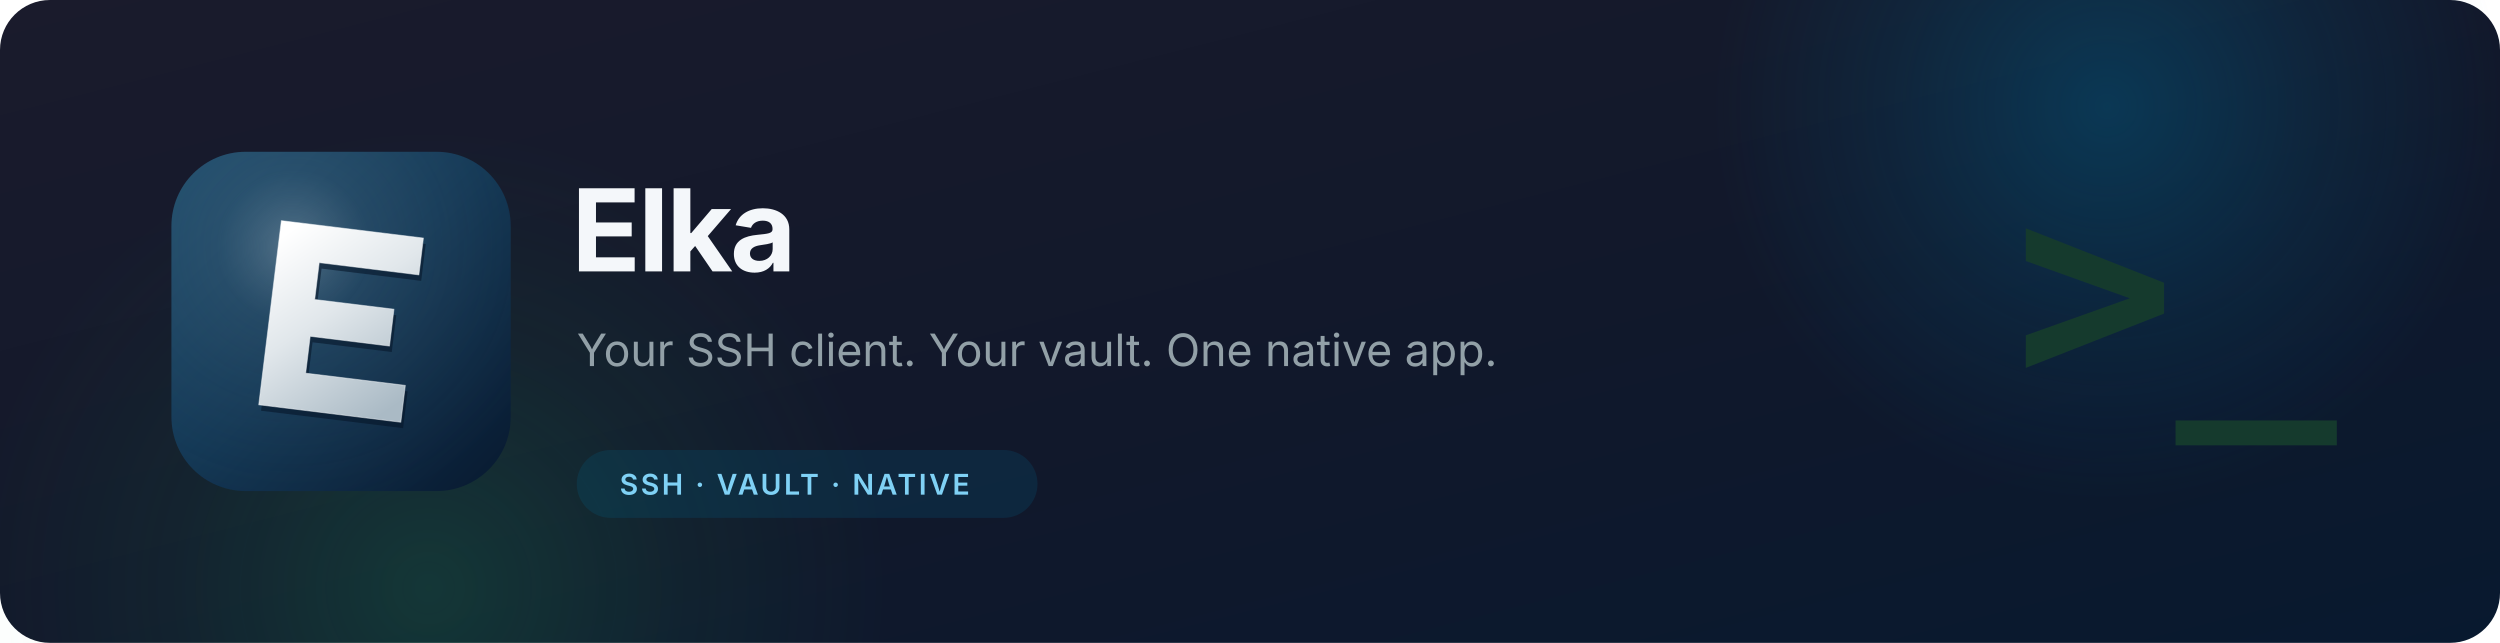
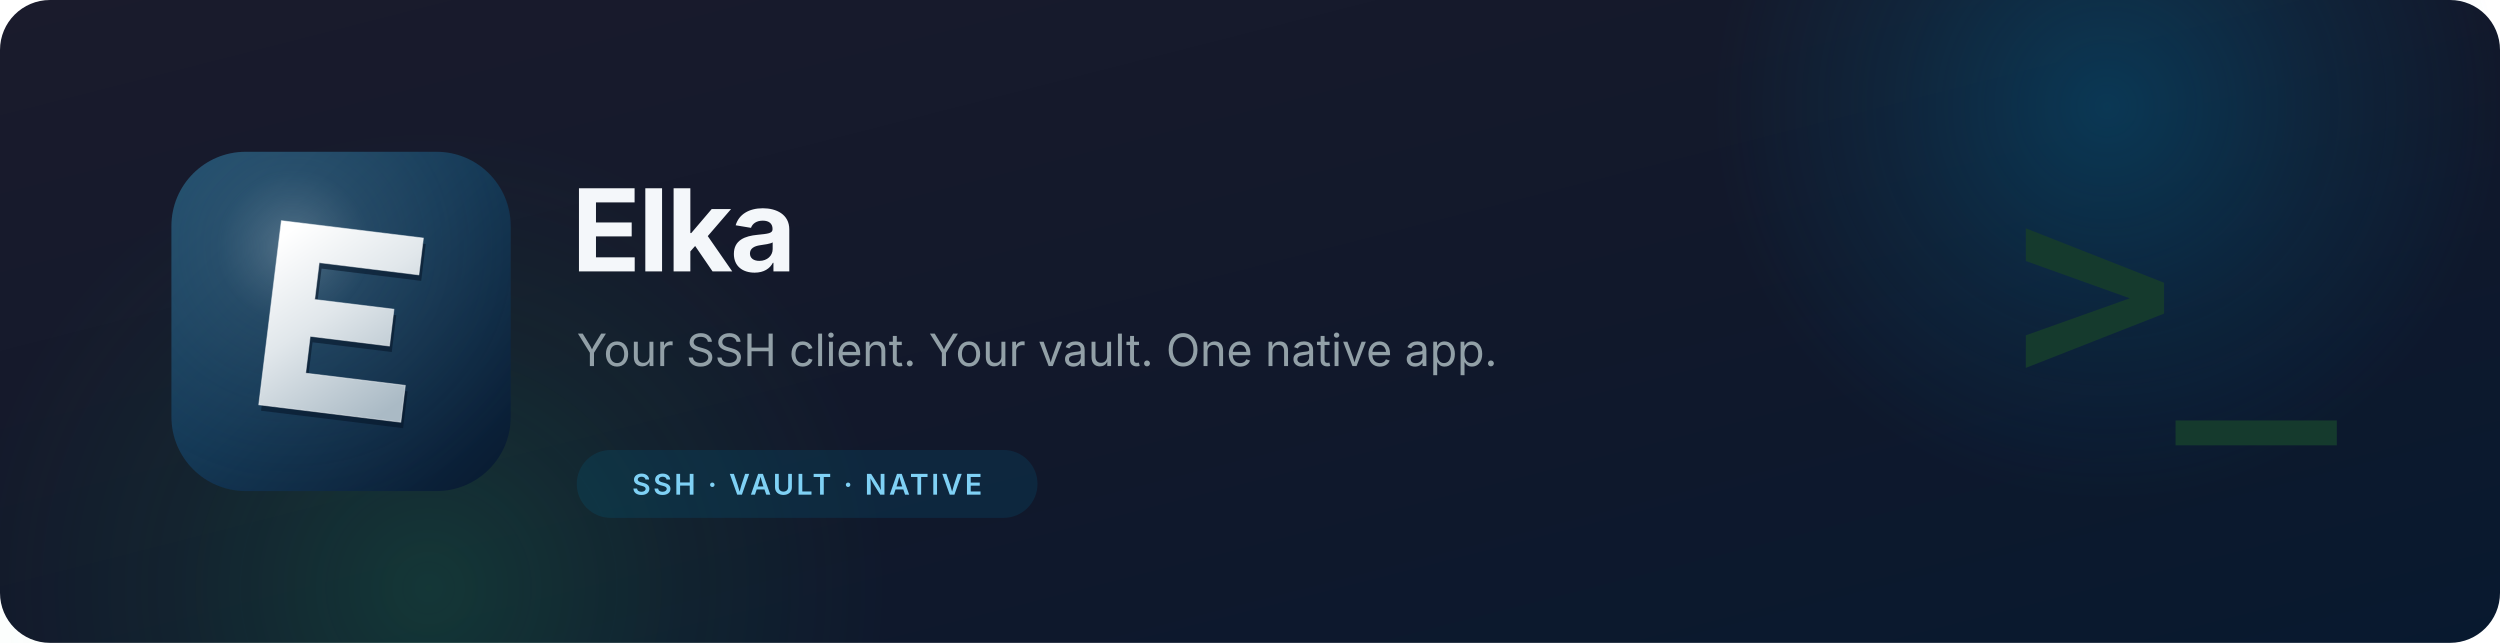
<svg xmlns="http://www.w3.org/2000/svg" width="1400" height="360" viewBox="0 0 1400 360" role="img" aria-label="Elka">
  <defs>
    <linearGradient id="bg" x1="0" y1="0" x2="1" y2="1">
      <stop offset="0" stop-color="#1a1b2c" />
      <stop offset="0.55" stop-color="#11182b" />
      <stop offset="1" stop-color="#08192f" />
    </linearGradient>
    <radialGradient id="glowBlue" cx="0.5" cy="0.5" r="0.5">
      <stop offset="0" stop-color="#00648e" stop-opacity="0.42" />
      <stop offset="0.55" stop-color="#00648e" stop-opacity="0.16" />
      <stop offset="1" stop-color="#00648e" stop-opacity="0" />
    </radialGradient>
    <radialGradient id="glowGreen" cx="0.5" cy="0.5" r="0.5">
      <stop offset="0" stop-color="#1fb366" stop-opacity="0.20" />
      <stop offset="0.55" stop-color="#1fb366" stop-opacity="0.07" />
      <stop offset="1" stop-color="#1fb366" stop-opacity="0" />
    </radialGradient>
    <clipPath id="iconClip">
      <rect width="1024" height="1024" rx="224" />
    </clipPath>
    <linearGradient id="iconBackground" x1="0" y1="0" x2="1" y2="1">
      <stop offset="0" stop-color="#1C4968" />
      <stop offset="0.48" stop-color="#123653" />
      <stop offset="1" stop-color="#08192F" />
    </linearGradient>
    <radialGradient id="iconGlow" cx="0.36" cy="0.28" r="0.8">
      <stop offset="0" stop-color="#CFDCE4" stop-opacity="0.34" />
      <stop offset="0.28" stop-color="#8BA8BB" stop-opacity="0.14" />
      <stop offset="1" stop-color="#5482A0" stop-opacity="0" />
    </radialGradient>
    <linearGradient id="letter" x1="0.14" y1="0" x2="0.82" y2="1">
      <stop offset="0" stop-color="#FFFFFF" />
      <stop offset="0.44" stop-color="#E1E7EB" />
      <stop offset="1" stop-color="#AABAC5" />
    </linearGradient>
    <linearGradient id="letterHighlight" x1="0" y1="0" x2="1" y2="0">
      <stop offset="0" stop-color="#FFFFFF" stop-opacity="0.68" />
      <stop offset="1" stop-color="#FFFFFF" stop-opacity="0" />
    </linearGradient>
    <path id="elkaE" d="M296 232H728V344H425V456H666V568H425V680H728V792H296Z" />
  </defs>
  <rect width="1400" height="360" rx="28" fill="url(#bg)" />
  <circle cx="1180" cy="60" r="220" fill="url(#glowBlue)" />
  <circle cx="240" cy="330" r="260" fill="url(#glowGreen)" />
  <text x="1128" y="214" fill="#153a2d" font-family="'SF Mono', 'JetBrains Mono', Menlo, monospace" font-size="150" font-weight="700">&gt;_</text>
  <g transform="translate(96 85)">
    <svg width="190" height="190" viewBox="0 0 1024 1024">
      <g clip-path="url(#iconClip)">
        <rect width="1024" height="1024" fill="url(#iconBackground)" />
        <rect width="1024" height="1024" fill="url(#iconGlow)" />
        <use href="#elkaE" fill="#061629" fill-opacity="0.58" transform="translate(7 18) rotate(7 512 512)" />
        <use href="#elkaE" fill="url(#letter)" stroke="#F7FAFC" stroke-opacity="0.48" stroke-width="3" stroke-linejoin="round" transform="rotate(7 512 512)" />
        <path d="M314 250H707" fill="none" stroke="url(#letterHighlight)" stroke-width="5" stroke-linecap="round" transform="rotate(7 512 512)" />
      </g>
    </svg>
  </g>
  <text x="320" y="152" fill="#F4F7FA" font-family="-apple-system, BlinkMacSystemFont, 'Segoe UI', sans-serif" font-size="64" font-weight="700" letter-spacing="-1.5">Elka</text>
  <text x="323" y="205" fill="#92A0A7" font-family="-apple-system, BlinkMacSystemFont, 'Segoe UI', sans-serif" font-size="25" font-weight="400">Your SSH client. Your vault. One native app.</text>
  <rect x="323" y="252" width="258" height="38" rx="19" fill="#00648e" opacity="0.20" />
-   <text x="347" y="277" fill="#7FD1F5" font-family="-apple-system, BlinkMacSystemFont, 'Segoe UI', sans-serif" font-size="16" font-weight="600" letter-spacing="1.4">SSH · VAULT · NATIVE</text>
+   <text x="452" y="277" fill="#7FD1F5" text-anchor="middle" font-family="-apple-system, BlinkMacSystemFont, 'Segoe UI', sans-serif" font-size="16" font-weight="600" letter-spacing="1.4">SSH · VAULT · NATIVE</text>
</svg>
